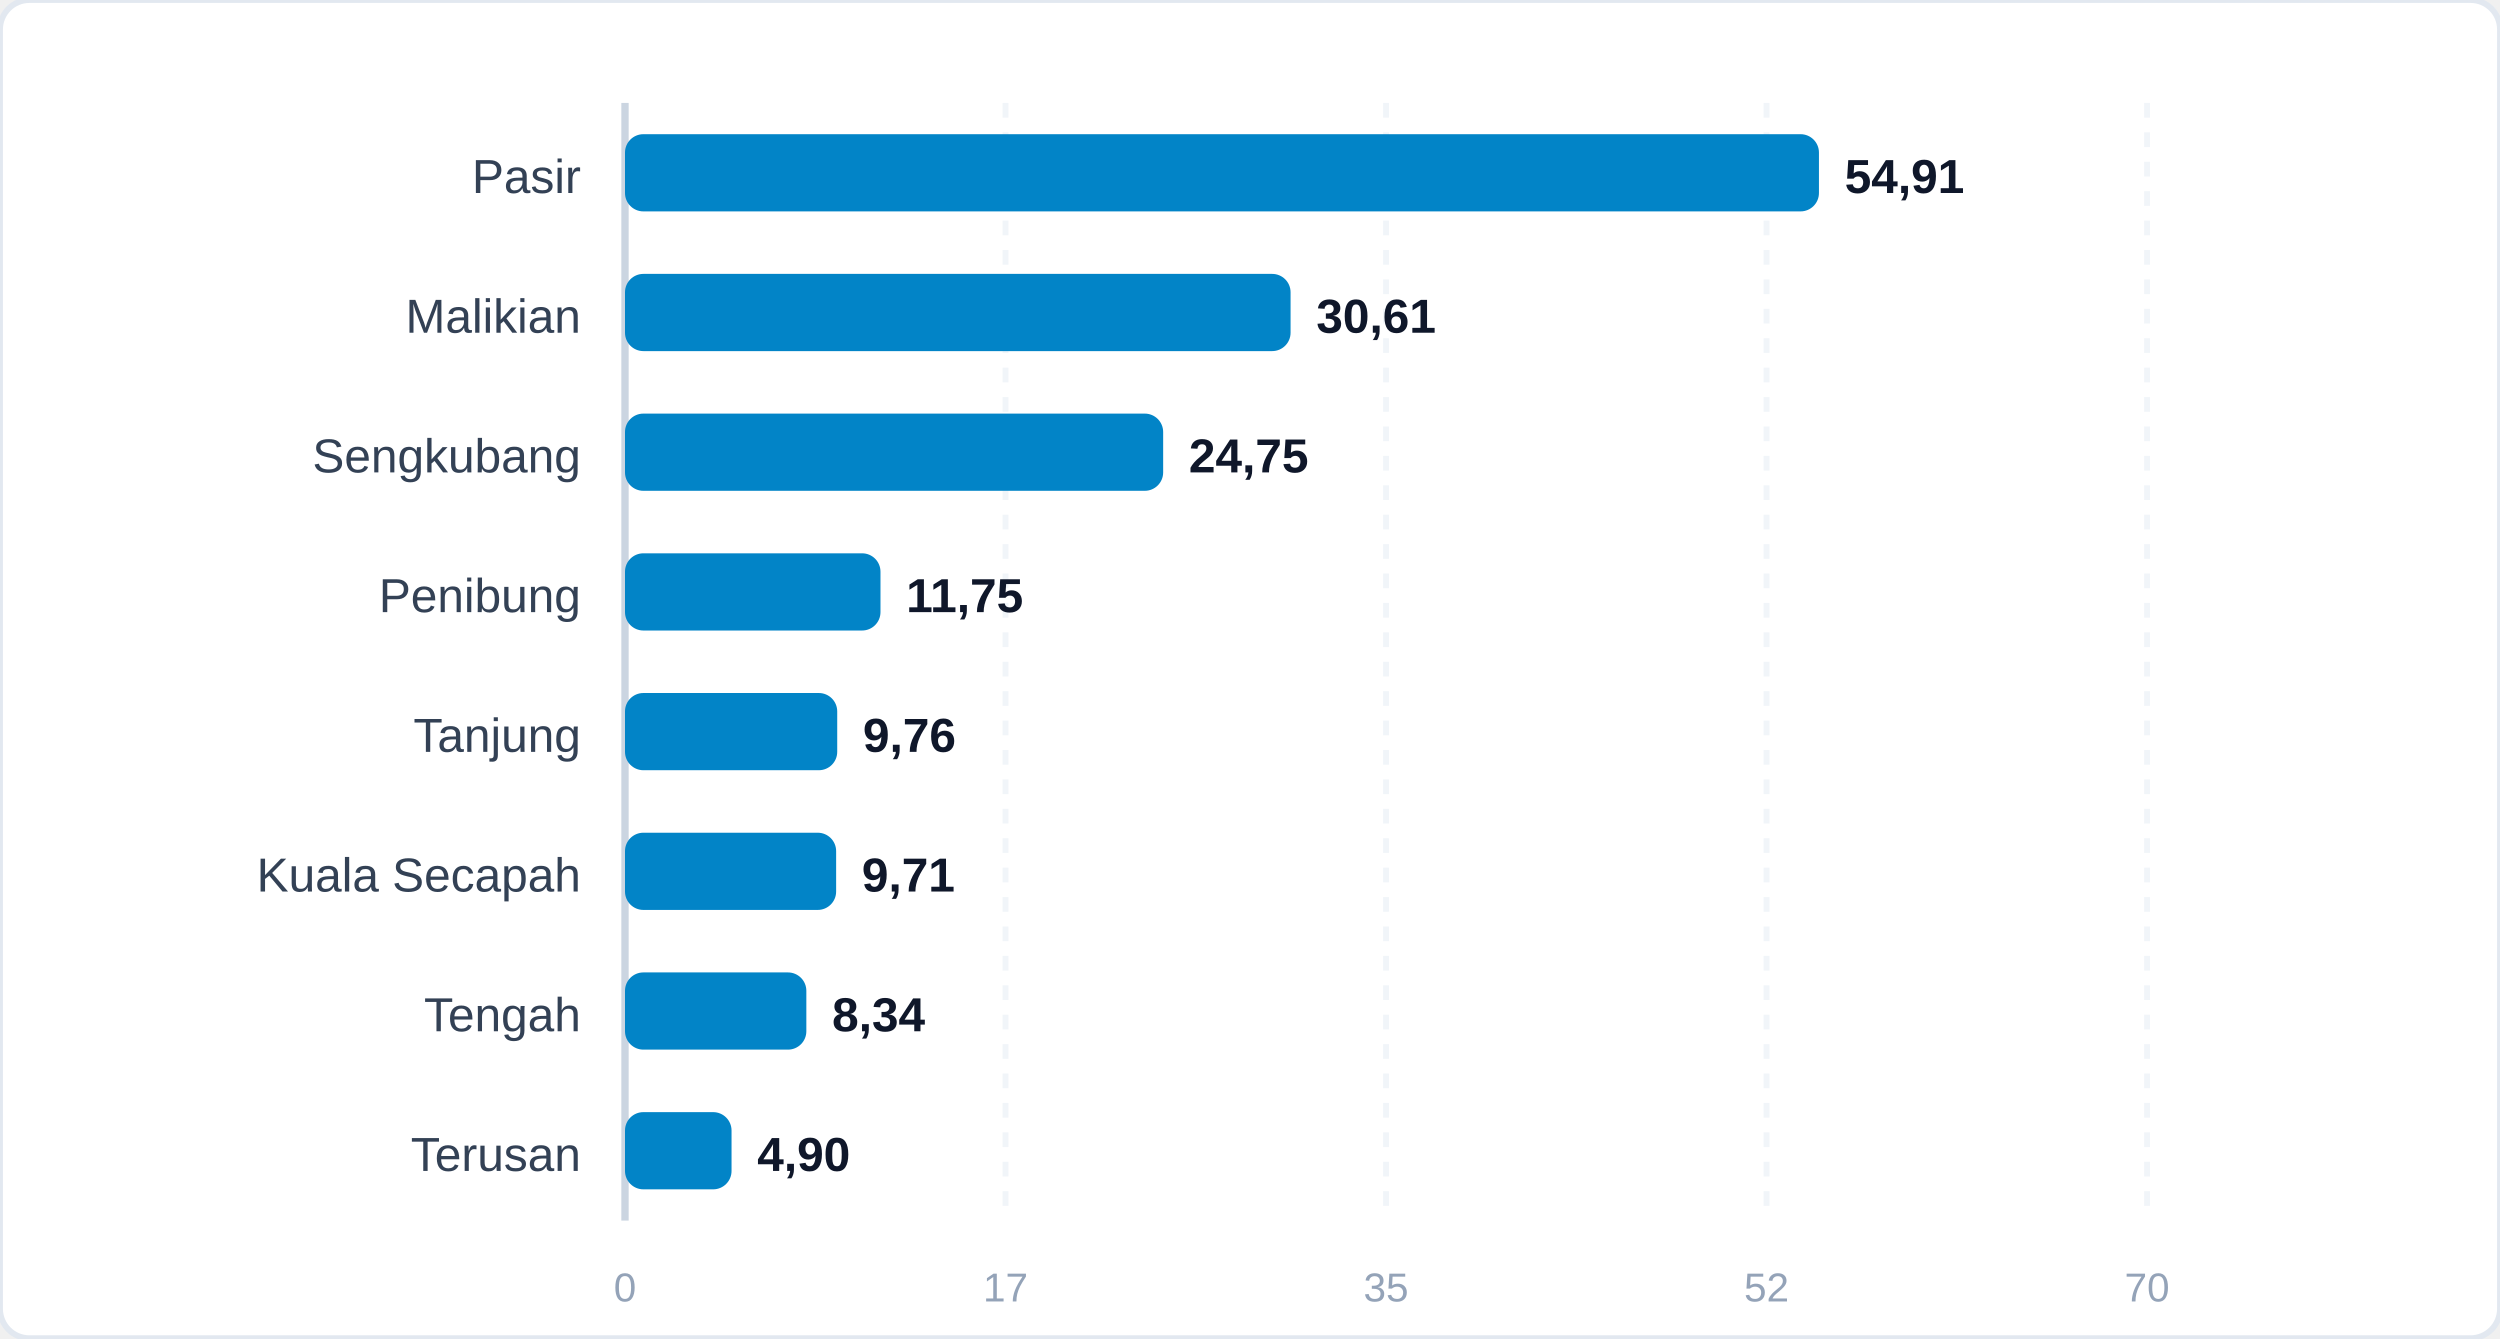
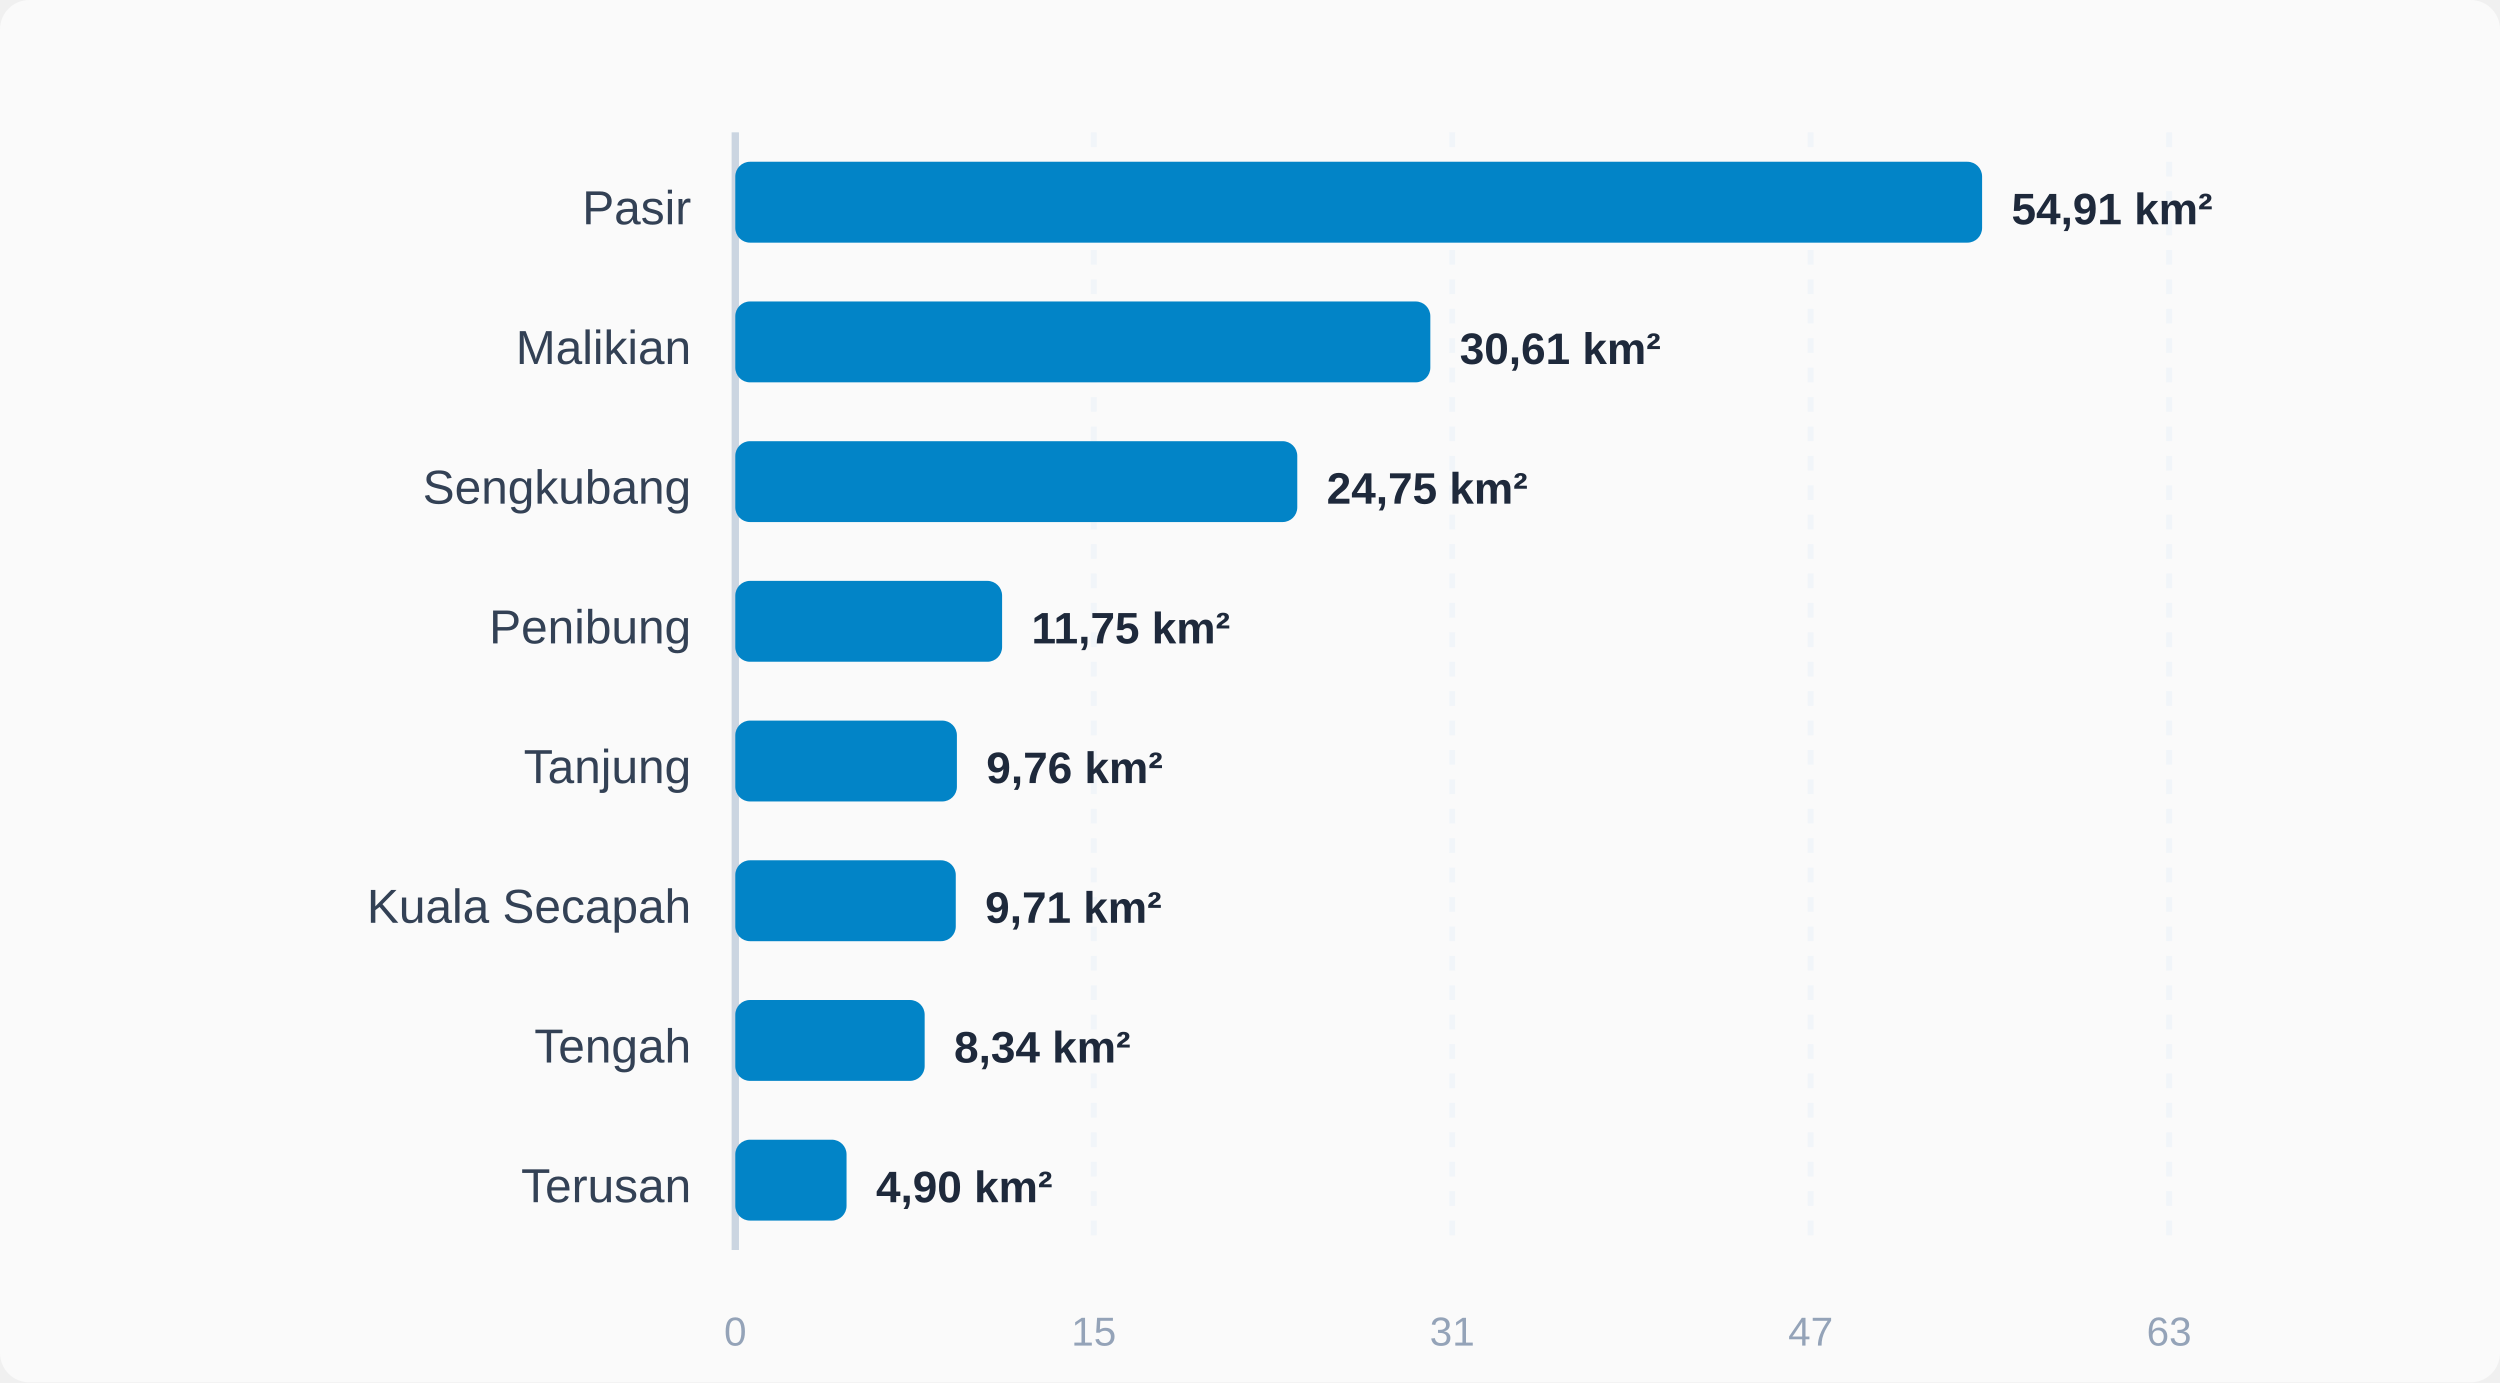
- <svg xmlns="http://www.w3.org/2000/svg" viewBox="0 0 340 182" width="100%" style="font-family: 'Liberation Sans', Arial, sans-serif;">
-   <rect width="340" height="182" rx="4" fill="#FFFFFF" stroke="#E2E8F0" stroke-width="0.8" />
-   <line x1="85.0" y1="14" x2="85.0" y2="166" stroke="#F1F5F9" stroke-width="0.8" stroke-dasharray="2,2" />
-   <text x="85.0" y="177" font-size="5.5" fill="#94A3B8" text-anchor="middle">0</text>
-   <line x1="136.75" y1="14" x2="136.75" y2="166" stroke="#F1F5F9" stroke-width="0.8" stroke-dasharray="2,2" />
-   <text x="136.75" y="177" font-size="5.5" fill="#94A3B8" text-anchor="middle">17</text>
-   <line x1="188.5" y1="14" x2="188.5" y2="166" stroke="#F1F5F9" stroke-width="0.8" stroke-dasharray="2,2" />
-   <text x="188.5" y="177" font-size="5.5" fill="#94A3B8" text-anchor="middle">35</text>
-   <line x1="240.25" y1="14" x2="240.25" y2="166" stroke="#F1F5F9" stroke-width="0.8" stroke-dasharray="2,2" />
-   <text x="240.25" y="177" font-size="5.5" fill="#94A3B8" text-anchor="middle">52</text>
-   <line x1="292.0" y1="14" x2="292.0" y2="166" stroke="#F1F5F9" stroke-width="0.8" stroke-dasharray="2,2" />
-   <text x="292.0" y="177" font-size="5.5" fill="#94A3B8" text-anchor="middle">70</text>
-   <line x1="85" y1="14" x2="85" y2="166" stroke="#CBD5E1" stroke-width="1" />
-   <text x="79" y="26.25" font-size="6.5" fill="#334155" text-anchor="end">Pasir</text>
-   <rect x="85" y="18.25" width="162.377" height="10.5" rx="2.5" fill="#0284C7" />
-   <text x="250.877" y="26.25" font-size="6.5" font-weight="bold" fill="#0F172A">54,91</text>
-   <text x="79" y="45.25" font-size="6.5" fill="#334155" text-anchor="end">Malikian</text>
-   <rect x="85" y="37.25" width="90.518" height="10.5" rx="2.5" fill="#0284C7" />
-   <text x="179.018" y="45.25" font-size="6.5" font-weight="bold" fill="#0F172A">30,61</text>
-   <text x="79" y="64.25" font-size="6.5" fill="#334155" text-anchor="end">Sengkubang</text>
-   <rect x="85" y="56.25" width="73.189" height="10.5" rx="2.5" fill="#0284C7" />
-   <text x="161.689" y="64.25" font-size="6.5" font-weight="bold" fill="#0F172A">24,75</text>
-   <text x="79" y="83.25" font-size="6.5" fill="#334155" text-anchor="end">Penibung</text>
-   <rect x="85" y="75.25" width="34.746" height="10.5" rx="2.5" fill="#0284C7" />
-   <text x="123.246" y="83.25" font-size="6.5" font-weight="bold" fill="#0F172A">11,75</text>
-   <text x="79" y="102.25" font-size="6.5" fill="#334155" text-anchor="end">Tanjung</text>
-   <rect x="85" y="94.25" width="28.862" height="10.5" rx="2.5" fill="#0284C7" />
-   <text x="117.362" y="102.25" font-size="6.5" font-weight="bold" fill="#0F172A">9,76</text>
-   <text x="79" y="121.25" font-size="6.5" fill="#334155" text-anchor="end">Kuala Secapah</text>
-   <rect x="85" y="113.25" width="28.714" height="10.5" rx="2.5" fill="#0284C7" />
-   <text x="117.214" y="121.25" font-size="6.5" font-weight="bold" fill="#0F172A">9,71</text>
-   <text x="79" y="140.25" font-size="6.5" fill="#334155" text-anchor="end">Tengah</text>
-   <rect x="85" y="132.25" width="24.663" height="10.5" rx="2.5" fill="#0284C7" />
-   <text x="113.163" y="140.25" font-size="6.5" font-weight="bold" fill="#0F172A">8,34</text>
-   <text x="79" y="159.25" font-size="6.5" fill="#334155" text-anchor="end">Terusan</text>
-   <rect x="85" y="151.25" width="14.49" height="10.5" rx="2.5" fill="#0284C7" />
-   <text x="102.99" y="159.25" font-size="6.5" font-weight="bold" fill="#0F172A">4,90</text>
+ <svg xmlns="http://www.w3.org/2000/svg" viewBox="0 0 340 188" width="100%" height="188pt" style="font-family: 'Liberation Sans', Arial, sans-serif;">
+   <rect width="340" height="188" fill="#FAFAFA" rx="4" />
+   <line x1="100.0" y1="18" x2="100.0" y2="170" stroke="#F1F5F9" stroke-width="0.8" stroke-dasharray="2,2" />
+   <text x="100.0" y="183" font-size="5.5" fill="#94A3B8" text-anchor="middle">0</text>
+   <line x1="148.75" y1="18" x2="148.75" y2="170" stroke="#F1F5F9" stroke-width="0.8" stroke-dasharray="2,2" />
+   <text x="148.75" y="183" font-size="5.5" fill="#94A3B8" text-anchor="middle">15</text>
+   <line x1="197.5" y1="18" x2="197.5" y2="170" stroke="#F1F5F9" stroke-width="0.8" stroke-dasharray="2,2" />
+   <text x="197.5" y="183" font-size="5.5" fill="#94A3B8" text-anchor="middle">31</text>
+   <line x1="246.25" y1="18" x2="246.25" y2="170" stroke="#F1F5F9" stroke-width="0.8" stroke-dasharray="2,2" />
+   <text x="246.25" y="183" font-size="5.5" fill="#94A3B8" text-anchor="middle">47</text>
+   <line x1="295.0" y1="18" x2="295.0" y2="170" stroke="#F1F5F9" stroke-width="0.8" stroke-dasharray="2,2" />
+   <text x="295.0" y="183" font-size="5.5" fill="#94A3B8" text-anchor="middle">63</text>
+   <line x1="100" y1="18" x2="100" y2="170" stroke="#CBD5E1" stroke-width="1" />
+   <text x="94" y="30.5" font-size="6.5" fill="#334155" text-anchor="end">Pasir</text>
+   <rect x="100" y="22" width="169.565" height="11" rx="2" fill="#0284C7" />
+   <text x="273.565" y="30.5" font-size="6" font-weight="bold" fill="#1E293B">54,91 km²</text>
+   <text x="94" y="49.5" font-size="6.5" fill="#334155" text-anchor="end">Malikian</text>
+   <rect x="100" y="41" width="94.525" height="11" rx="2" fill="#0284C7" />
+   <text x="198.525" y="49.5" font-size="6" font-weight="bold" fill="#1E293B">30,61 km²</text>
+   <text x="94" y="68.5" font-size="6.5" fill="#334155" text-anchor="end">Sengkubang</text>
+   <rect x="100" y="60" width="76.429" height="11" rx="2" fill="#0284C7" />
+   <text x="180.429" y="68.5" font-size="6" font-weight="bold" fill="#1E293B">24,75 km²</text>
+   <text x="94" y="87.5" font-size="6.5" fill="#334155" text-anchor="end">Penibung</text>
+   <rect x="100" y="79" width="36.285" height="11" rx="2" fill="#0284C7" />
+   <text x="140.285" y="87.5" font-size="6" font-weight="bold" fill="#1E293B">11,75 km²</text>
+   <text x="94" y="106.5" font-size="6.5" fill="#334155" text-anchor="end">Tanjung</text>
+   <rect x="100" y="98" width="30.139" height="11" rx="2" fill="#0284C7" />
+   <text x="134.139" y="106.5" font-size="6" font-weight="bold" fill="#1E293B">9,76 km²</text>
+   <text x="94" y="125.5" font-size="6.5" fill="#334155" text-anchor="end">Kuala Secapah</text>
+   <rect x="100" y="117" width="29.985" height="11" rx="2" fill="#0284C7" />
+   <text x="133.985" y="125.5" font-size="6" font-weight="bold" fill="#1E293B">9,71 km²</text>
+   <text x="94" y="144.5" font-size="6.5" fill="#334155" text-anchor="end">Tengah</text>
+   <rect x="100" y="136" width="25.754" height="11" rx="2" fill="#0284C7" />
+   <text x="129.754" y="144.5" font-size="6" font-weight="bold" fill="#1E293B">8,34 km²</text>
+   <text x="94" y="163.5" font-size="6.5" fill="#334155" text-anchor="end">Terusan</text>
+   <rect x="100" y="155" width="15.131" height="11" rx="2" fill="#0284C7" />
+   <text x="119.131" y="163.5" font-size="6" font-weight="bold" fill="#1E293B">4,90 km²</text>
</svg>
